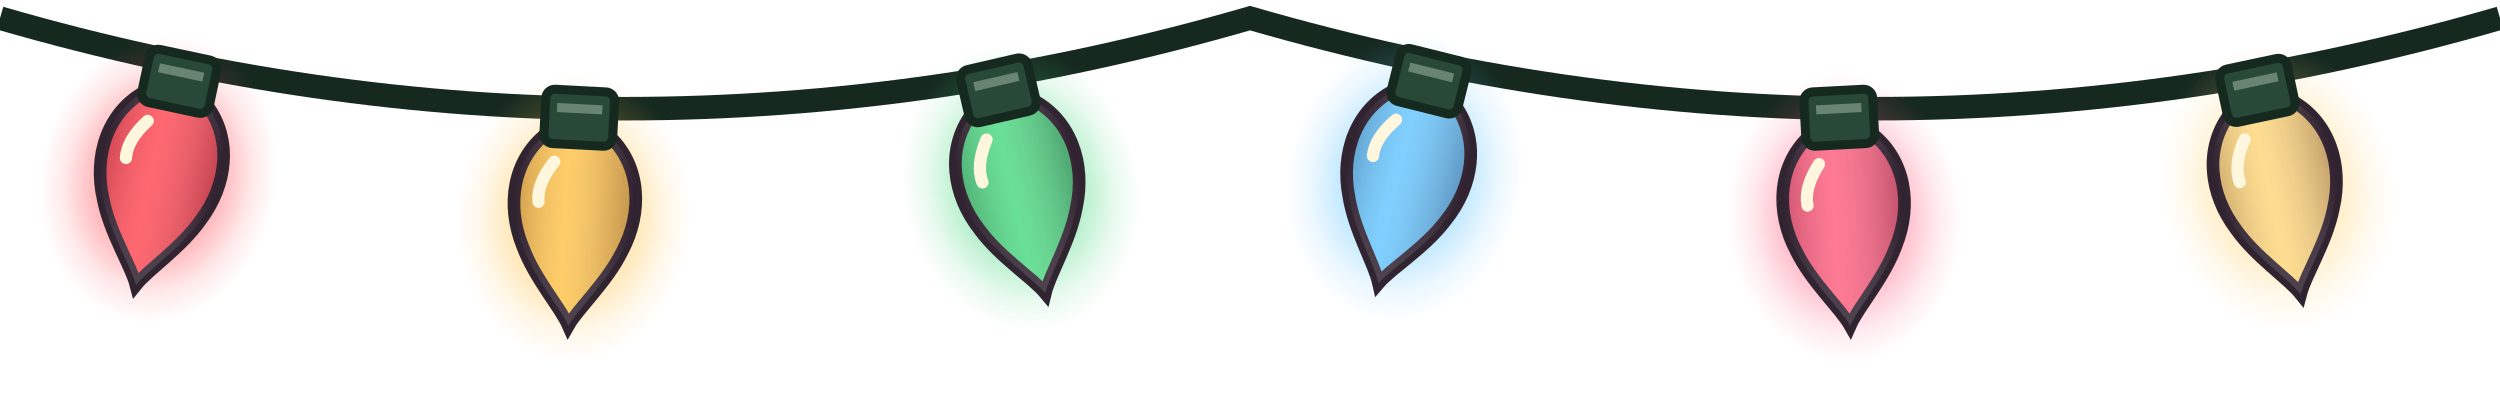
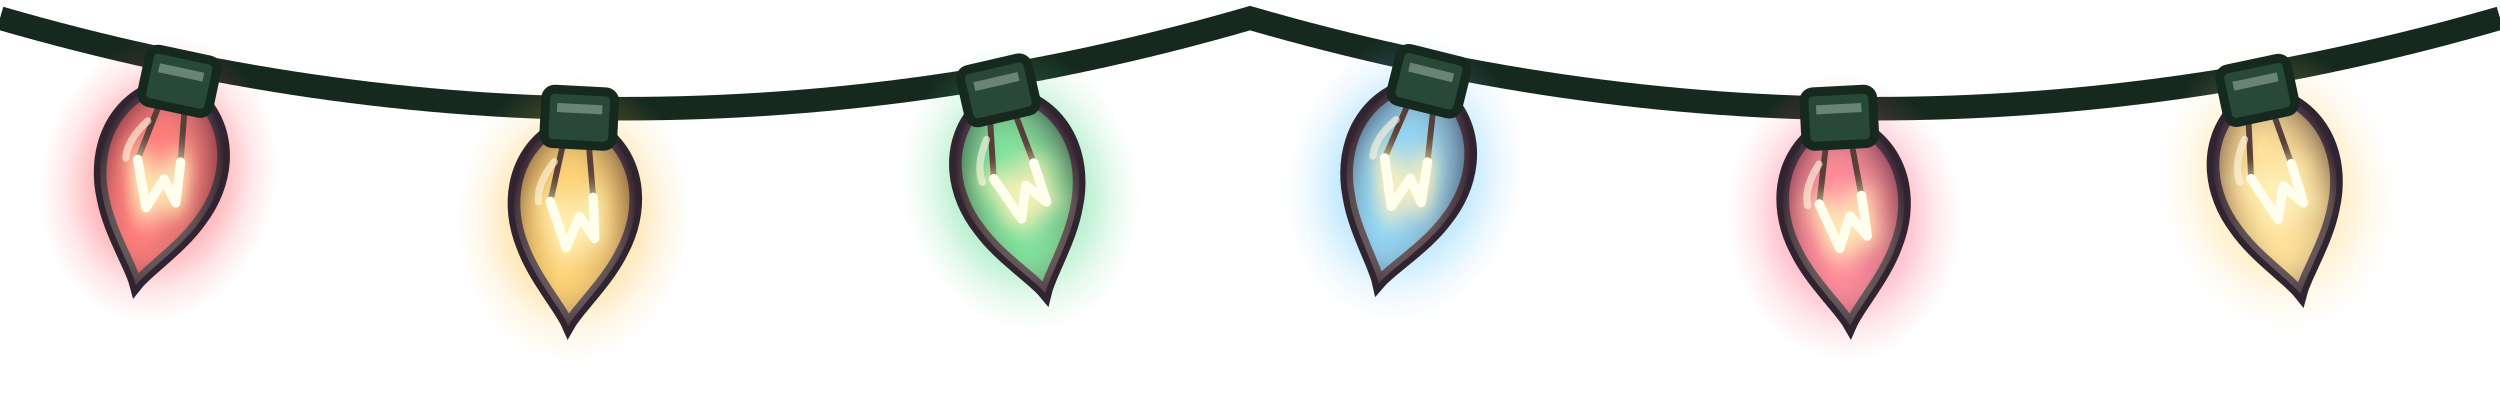
<svg xmlns="http://www.w3.org/2000/svg" width="276" height="46" viewBox="0 0 276 46">
  <defs>
    <linearGradient id="glass" x2="1" y2="0" gradientUnits="objectBoundingBox">
      <stop stop-color="#30182c" stop-opacity=".24" />
      <stop offset=".42" stop-color="white" stop-opacity=".13" />
      <stop offset="1" stop-color="#30182c" stop-opacity=".32" />
    </linearGradient>
    <radialGradient id="halo">
      <stop stop-color="white" stop-opacity=".58" />
      <stop offset=".48" stop-color="white" stop-opacity=".46" />
      <stop offset=".79" stop-color="white" stop-opacity=".13" />
      <stop offset="1" stop-color="white" stop-opacity="0" />
    </radialGradient>
    <mask id="bloom">
      <ellipse cy="12" rx="13" ry="16" fill="url(#halo)" />
    </mask>
    <path id="glass-shape" d="M-3.6 3 C-7 6 -7.6 11 -5.5 15.5 C-4 19 -1 22 0 24 C1 22 4 19 5.5 15.5 C7.6 11 7 6 3.6 3Z" />
+     <path id="filament" d="M-2.7 10.4 L-.7 15.4 L.6 11.9 L2.4 14.2 L2 9.7" fill="none" stroke-linejoin="round" stroke-linecap="round" />
+     <radialGradient id="hot-glass" cx="50%" cy="48%" r="58%">
+       <stop stop-color="#fff5cd" stop-opacity=".56" />
+       <stop offset=".48" stop-color="#fff1ba" stop-opacity=".14" />
+       <stop offset="1" stop-color="#210820" stop-opacity=".48" />
+     </radialGradient>
+     <filter id="filament-light" x="-60%" y="-65%" width="220%" height="230%">
+       <feGaussianBlur stdDeviation="1.1" />
+     </filter>
    <g id="bulb">
      <ellipse cy="12" rx="13" ry="16" fill="currentColor" mask="url(#bloom)" />
      <use href="#glass-shape" fill="currentColor" stroke="#312431" stroke-width="1.4" />
      <use href="#glass-shape" fill="url(#glass)" />
-       <path d="M-2.5 6 Q-4.3 8.5 -4 10.5" fill="none" stroke="#fff6de" stroke-width="1.35" stroke-linecap="round" />
+       <use href="#glass-shape" fill="url(#hot-glass)" />
+       <path d="M-1.6 3.8 L-2.7 10.4 M1.2 3.8 L2 9.7" fill="none" stroke="#573e38" stroke-width=".65" />
+       <use href="#filament" stroke="#fff0b7" stroke-width="2.5" opacity=".85" filter="url(#filament-light)" />
+       <use href="#filament" stroke="#fffdeb" stroke-width="1.05" />
+       <path d="M-2.5 6 Q-4.3 8.5 -4 10.5" fill="none" stroke="#fff6de" opacity=".62" stroke-width=".8" stroke-linecap="round" />
      <rect x="-3.8" y="-2" width="7.6" height="6" rx="1" fill="#284838" stroke="#15291f" />
      <path d="M-2.5 0H2.5" stroke="#698473" />
    </g>
  </defs>
  <path d="M0 2 Q69 22 138 2 Q207 22 276 2" fill="none" stroke="#15291f" stroke-width="2.6" />
  <use href="#bulb" transform="translate(20 8) rotate(12)" color="#ff515b" />
  <use href="#bulb" transform="translate(64 12) rotate(3)" color="#ffc653" />
  <use href="#bulb" transform="translate(110 9) rotate(-13)" color="#54db87" />
  <use href="#bulb" transform="translate(158 8) rotate(14)" color="#6dc9ff" />
  <use href="#bulb" transform="translate(203 12) rotate(-3)" color="#ff6684" />
  <use href="#bulb" transform="translate(249 9) rotate(-12)" color="#ffd981" />
</svg>
